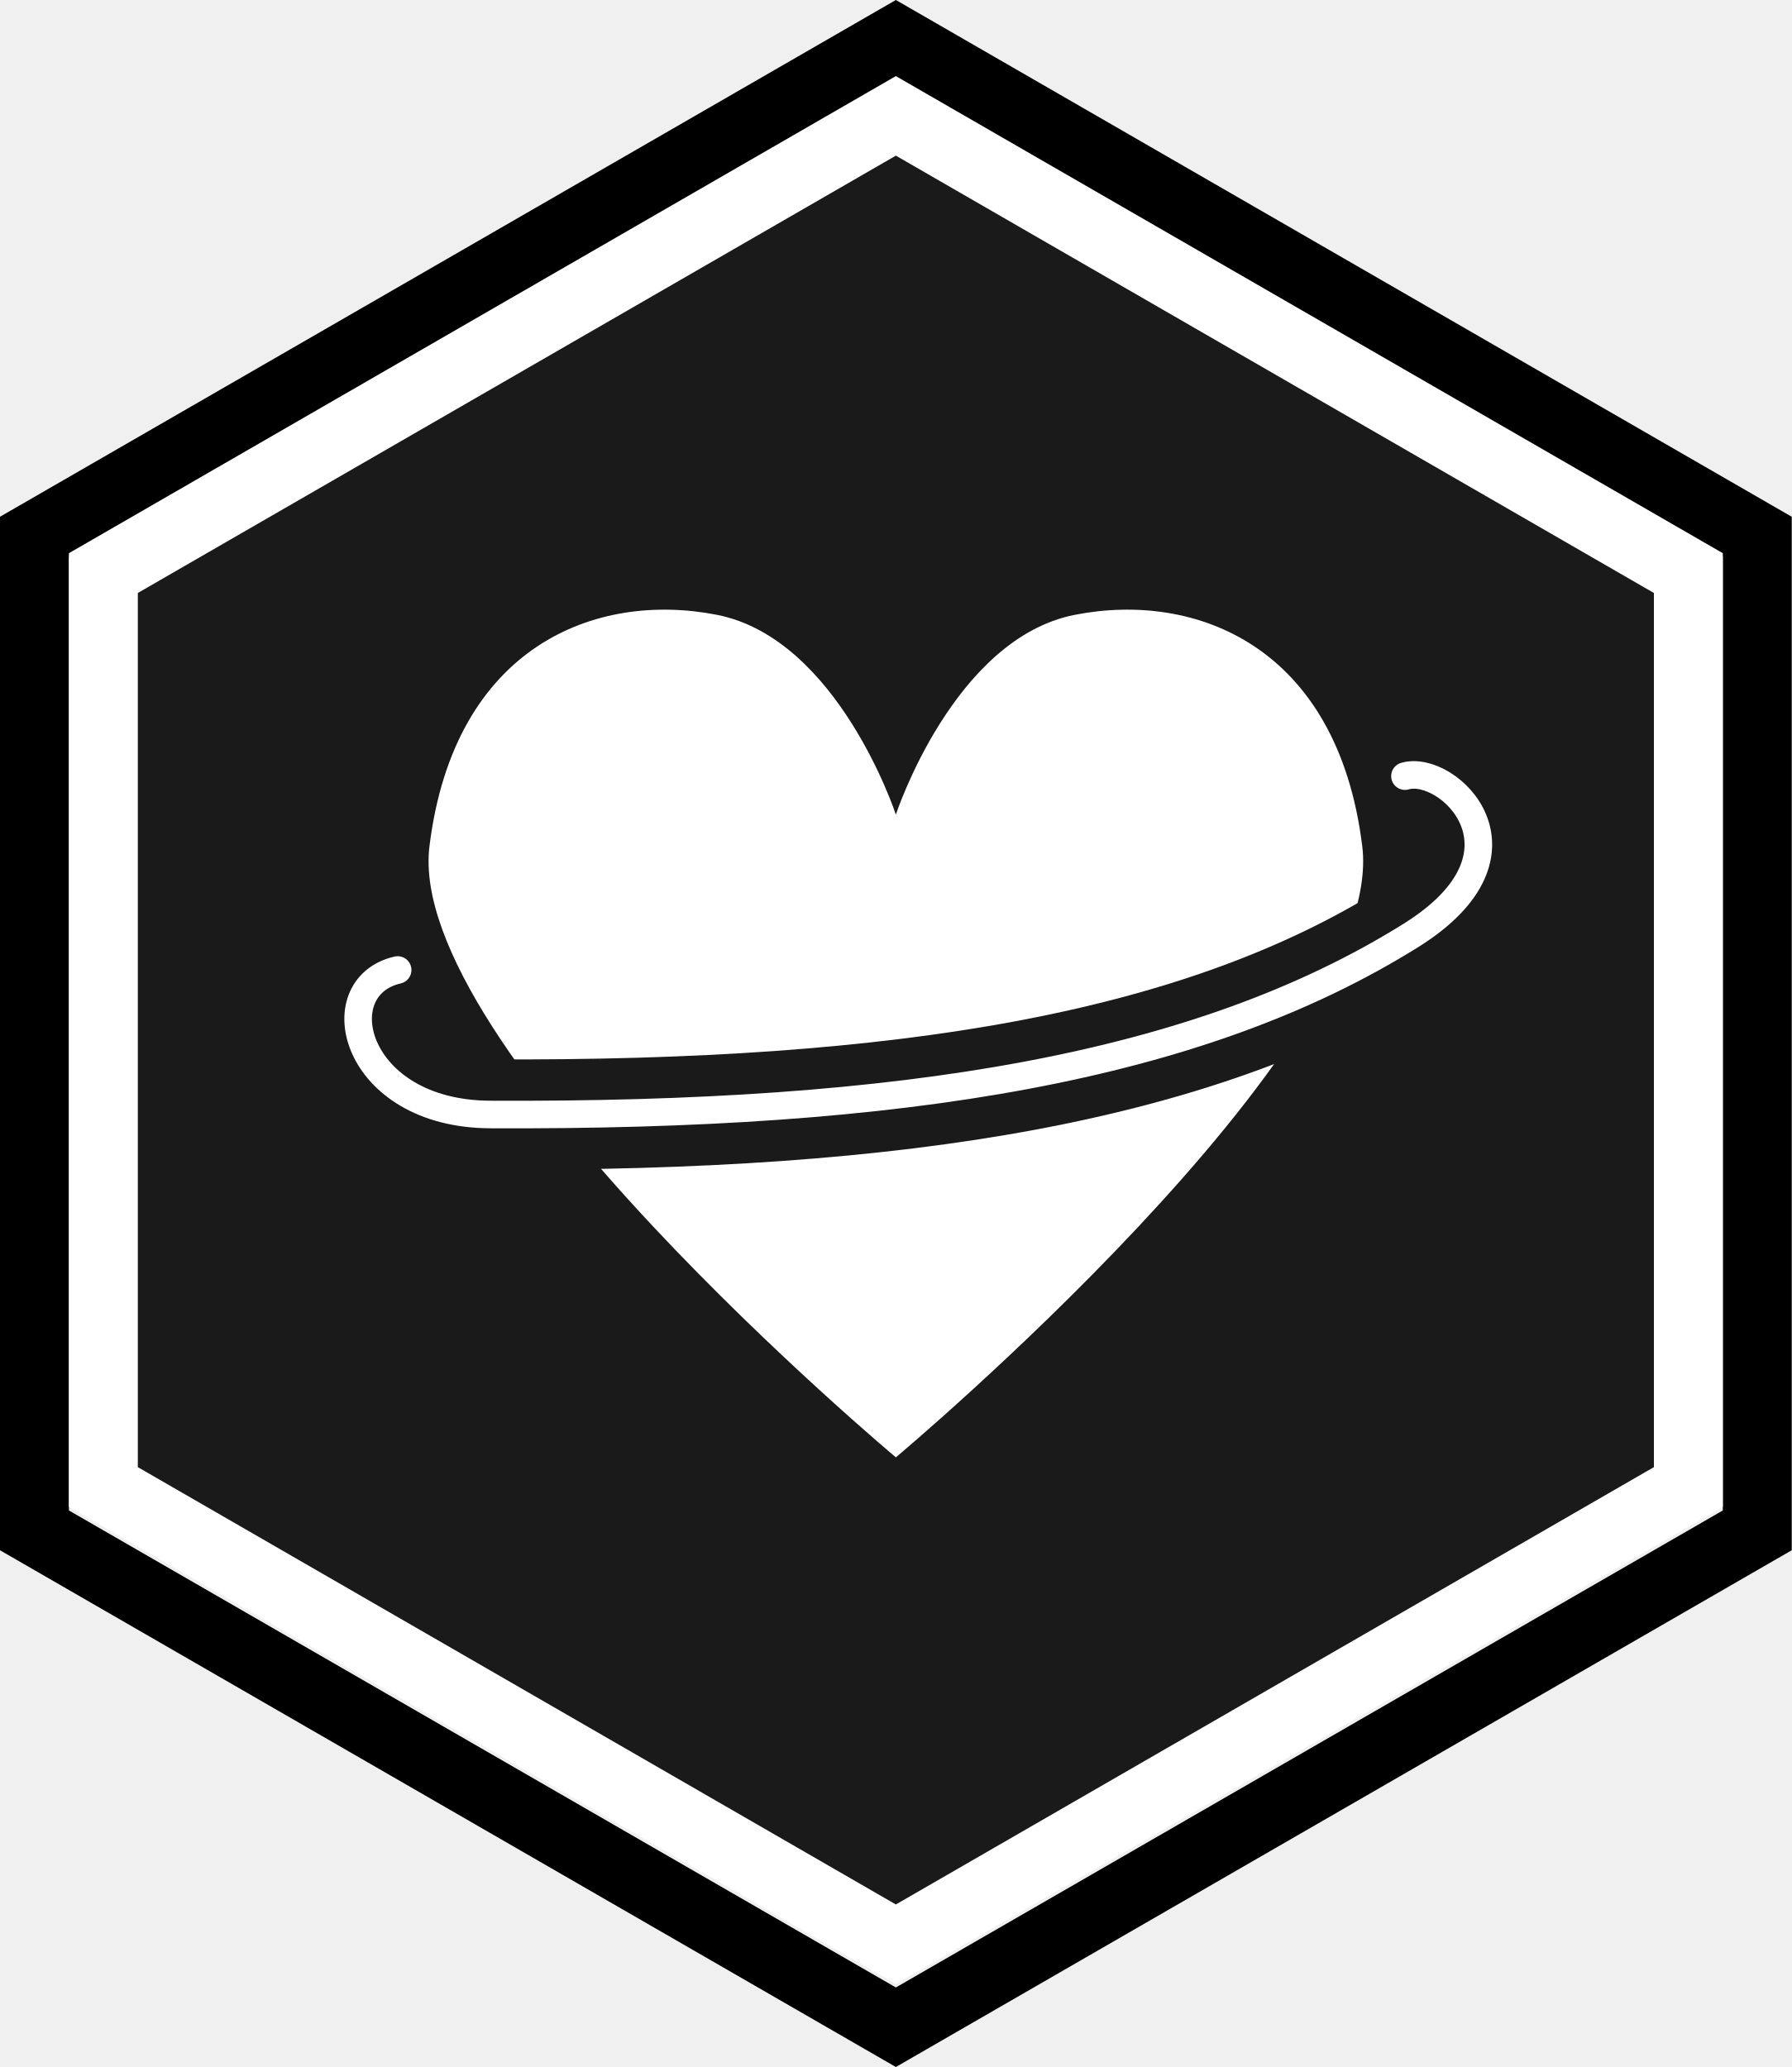
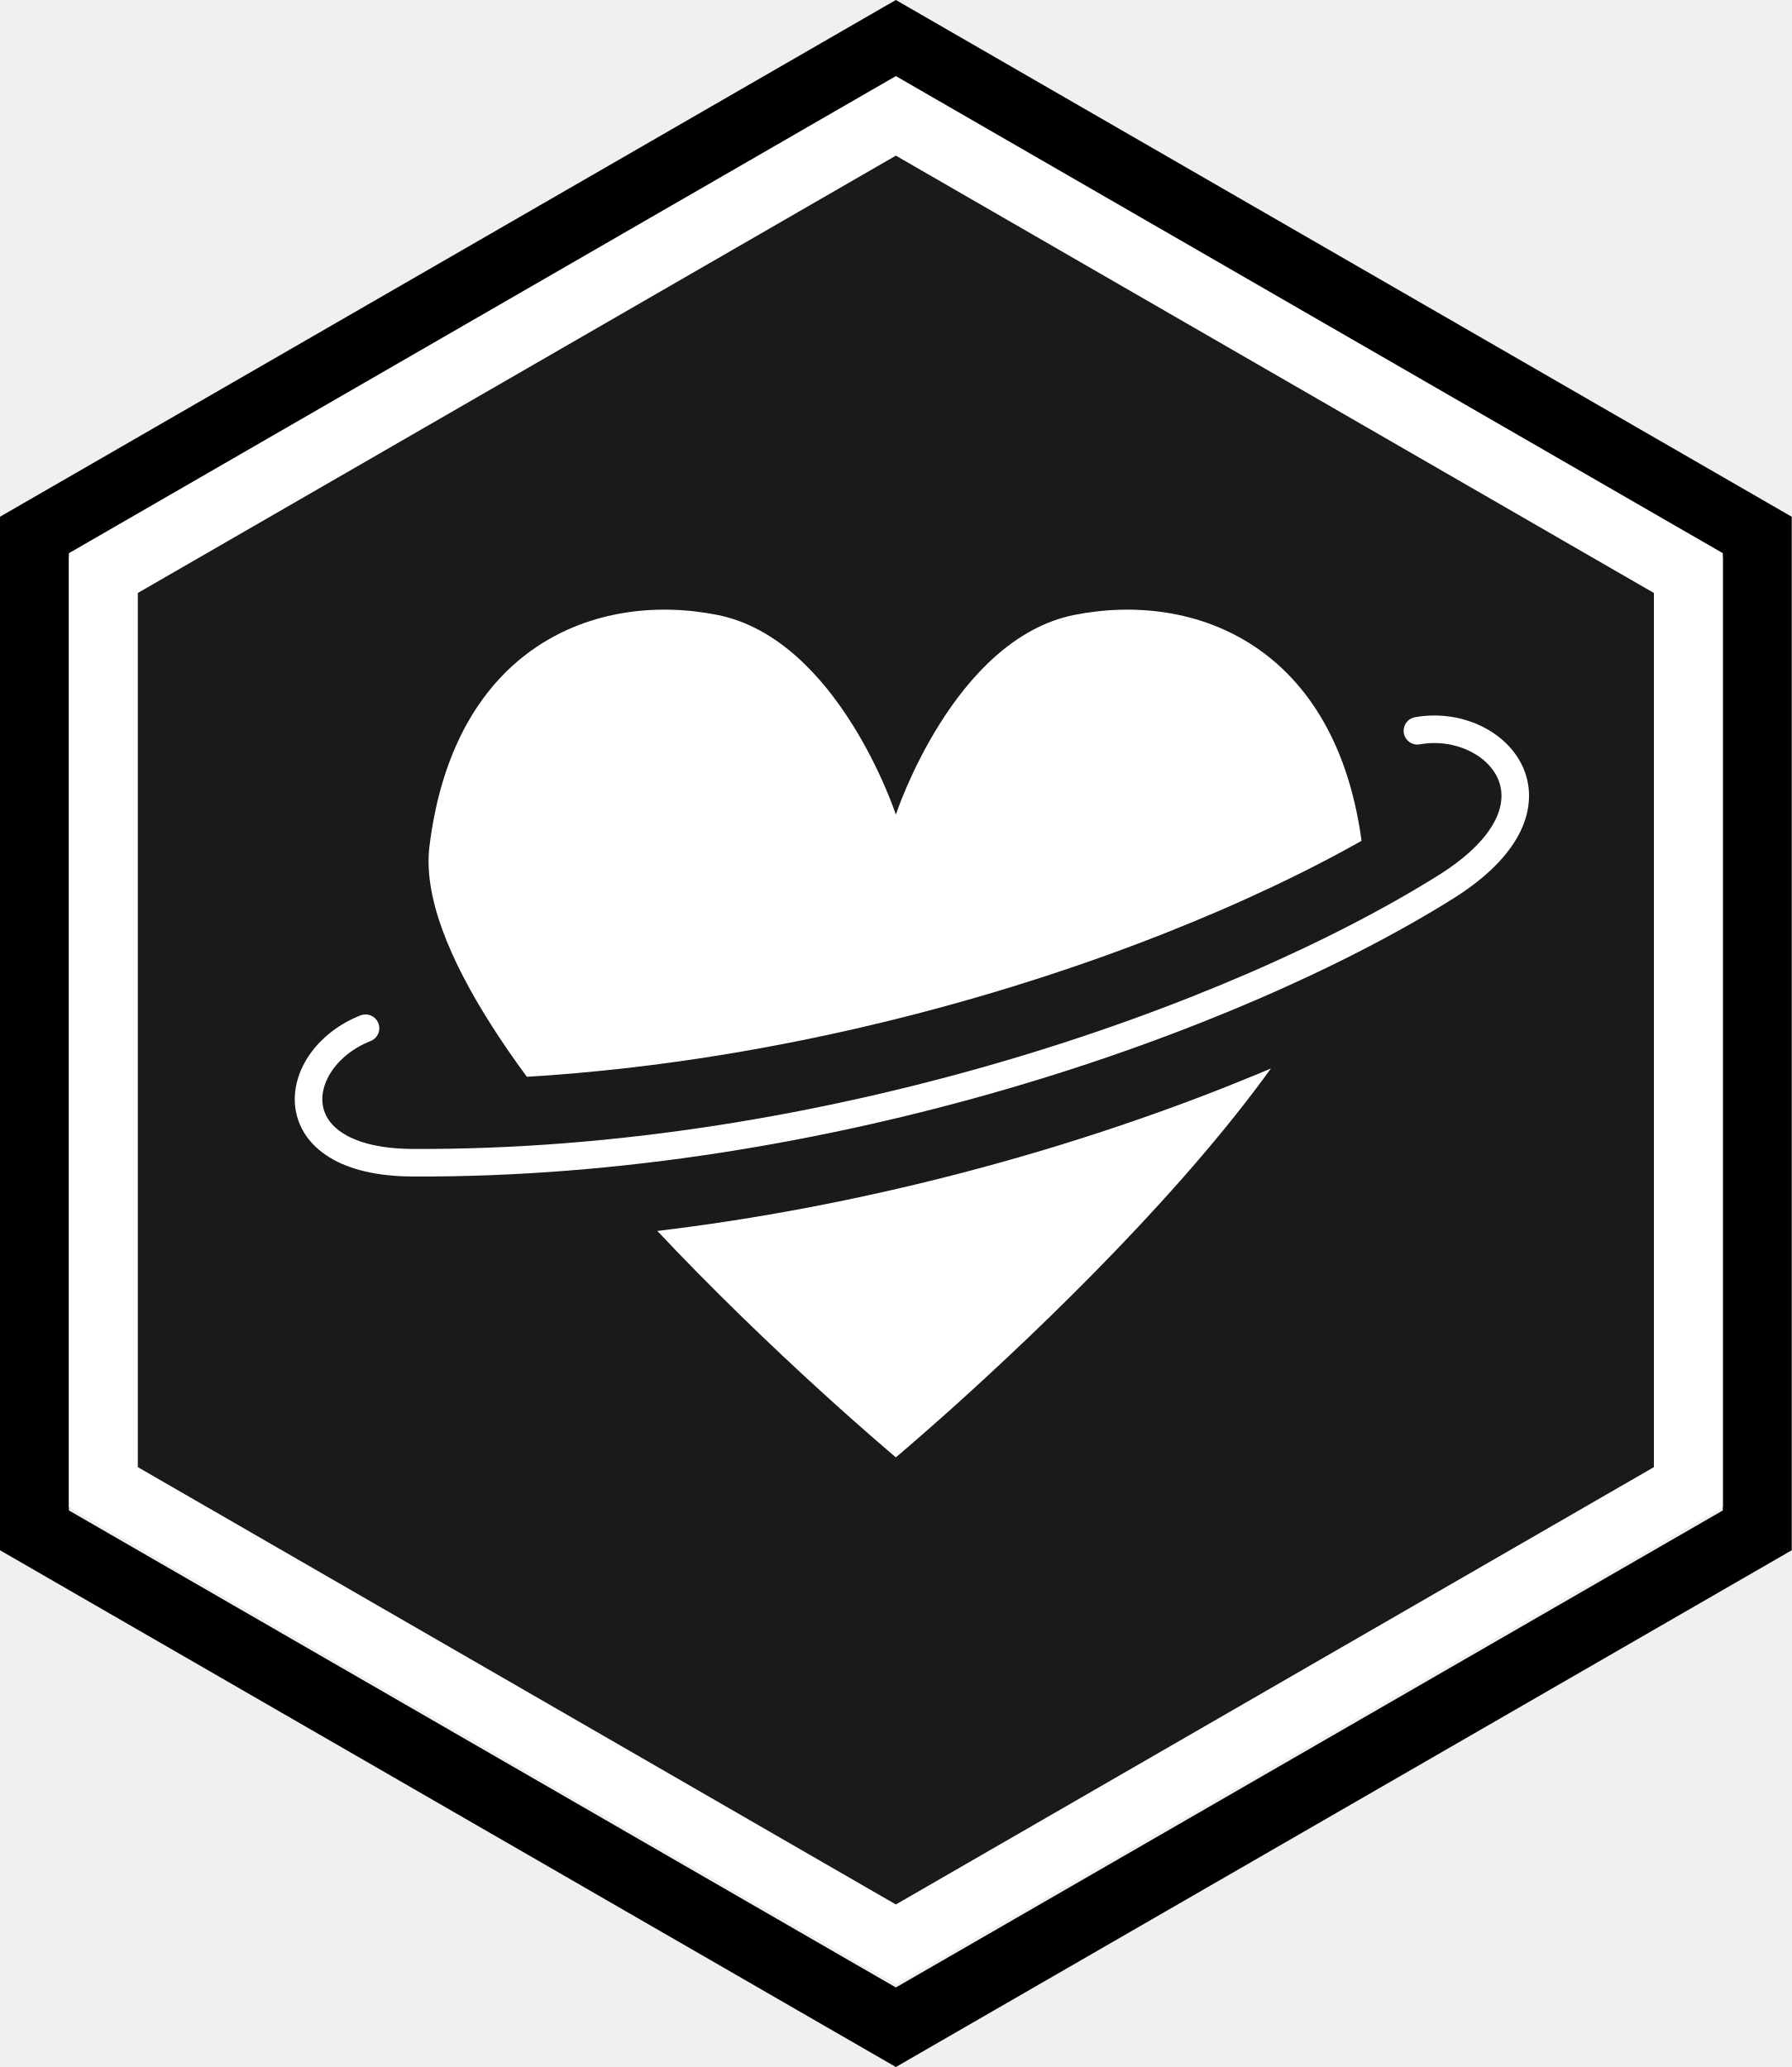
<svg xmlns="http://www.w3.org/2000/svg" xml:space="preserve" width="130" height="150">
  <defs>
    <mask id="a" maskUnits="userSpaceOnUse">
      <path d="M30.095 43.242h69.81v63.516h-69.81Z" style="fill:#fff;fill-opacity:1" />
-       <path d="M35.55 80.878c29.954.147 51.445-3.379 66.832-13.003" style="fill:none;stroke:#000;stroke-width:8;stroke-linecap:square;stroke-linejoin:miter;stroke-dasharray:none" />
+       <path d="M29.926 84.378c29.953.147 59.57-10.379 74.956-20.003" style="fill:none;stroke:#000;stroke-width:12;stroke-linecap:round;stroke-linejoin:round;stroke-dasharray:none" />
    </mask>
  </defs>
  <path fill="none" stroke="#ff3b57" d="M61.8 53.78 31 71.56.2 53.78V18.22L31 .44l30.8 17.78z" style="display:inline;mix-blend-mode:normal;fill:none;fill-opacity:1;stroke:#000;stroke-width:2.465;stroke-dasharray:none;stroke-dashoffset:0;stroke-opacity:1" transform="matrix(2.029196,0,0,2.027961,2.09495,1.993413)" />
  <path d="M7.5 41.588v66.324l57.5 33.18 57.5-33.18V41.588L65 8.408z" style="display:inline;mix-blend-mode:normal;fill:#1a1a1a;stroke:#fff;stroke-width:5;stroke-dasharray:none;stroke-opacity:1" />
-   <path d="M28.852 70.391c-5.39 1.232-3.193 10.438 6.699 10.487 29.953.147 51.444-3.379 66.83-13.003 9.555-5.976 2.677-12.471-.444-11.553" style="fill:none;stroke:#fff;stroke-width:2;stroke-linecap:round;stroke-linejoin:round;stroke-dasharray:none" />
  <path d="M31.16 61.412c1.789-14.513 12.064-18.523 20.86-16.794C60.815 46.348 65 59.114 65 59.114s4.185-12.766 12.98-14.496S97.051 46.9 98.84 61.412 65 105.758 65 105.758 29.372 75.925 31.16 61.412" mask="url(#a)" style="fill:#fff;stroke:none;stroke-linecap:square;stroke-linejoin:round" />
+   <path d="M26.52 74.617c-5.568 2.205-6.486 9.712 3.406 9.76 29.953.148 59.57-10.378 74.956-20.002 9.554-5.976 3.664-12.37-2.04-11.343" style="fill:none;stroke:#fff;stroke-width:2;stroke-linecap:round;stroke-linejoin:round;stroke-dasharray:none" />
</svg>
